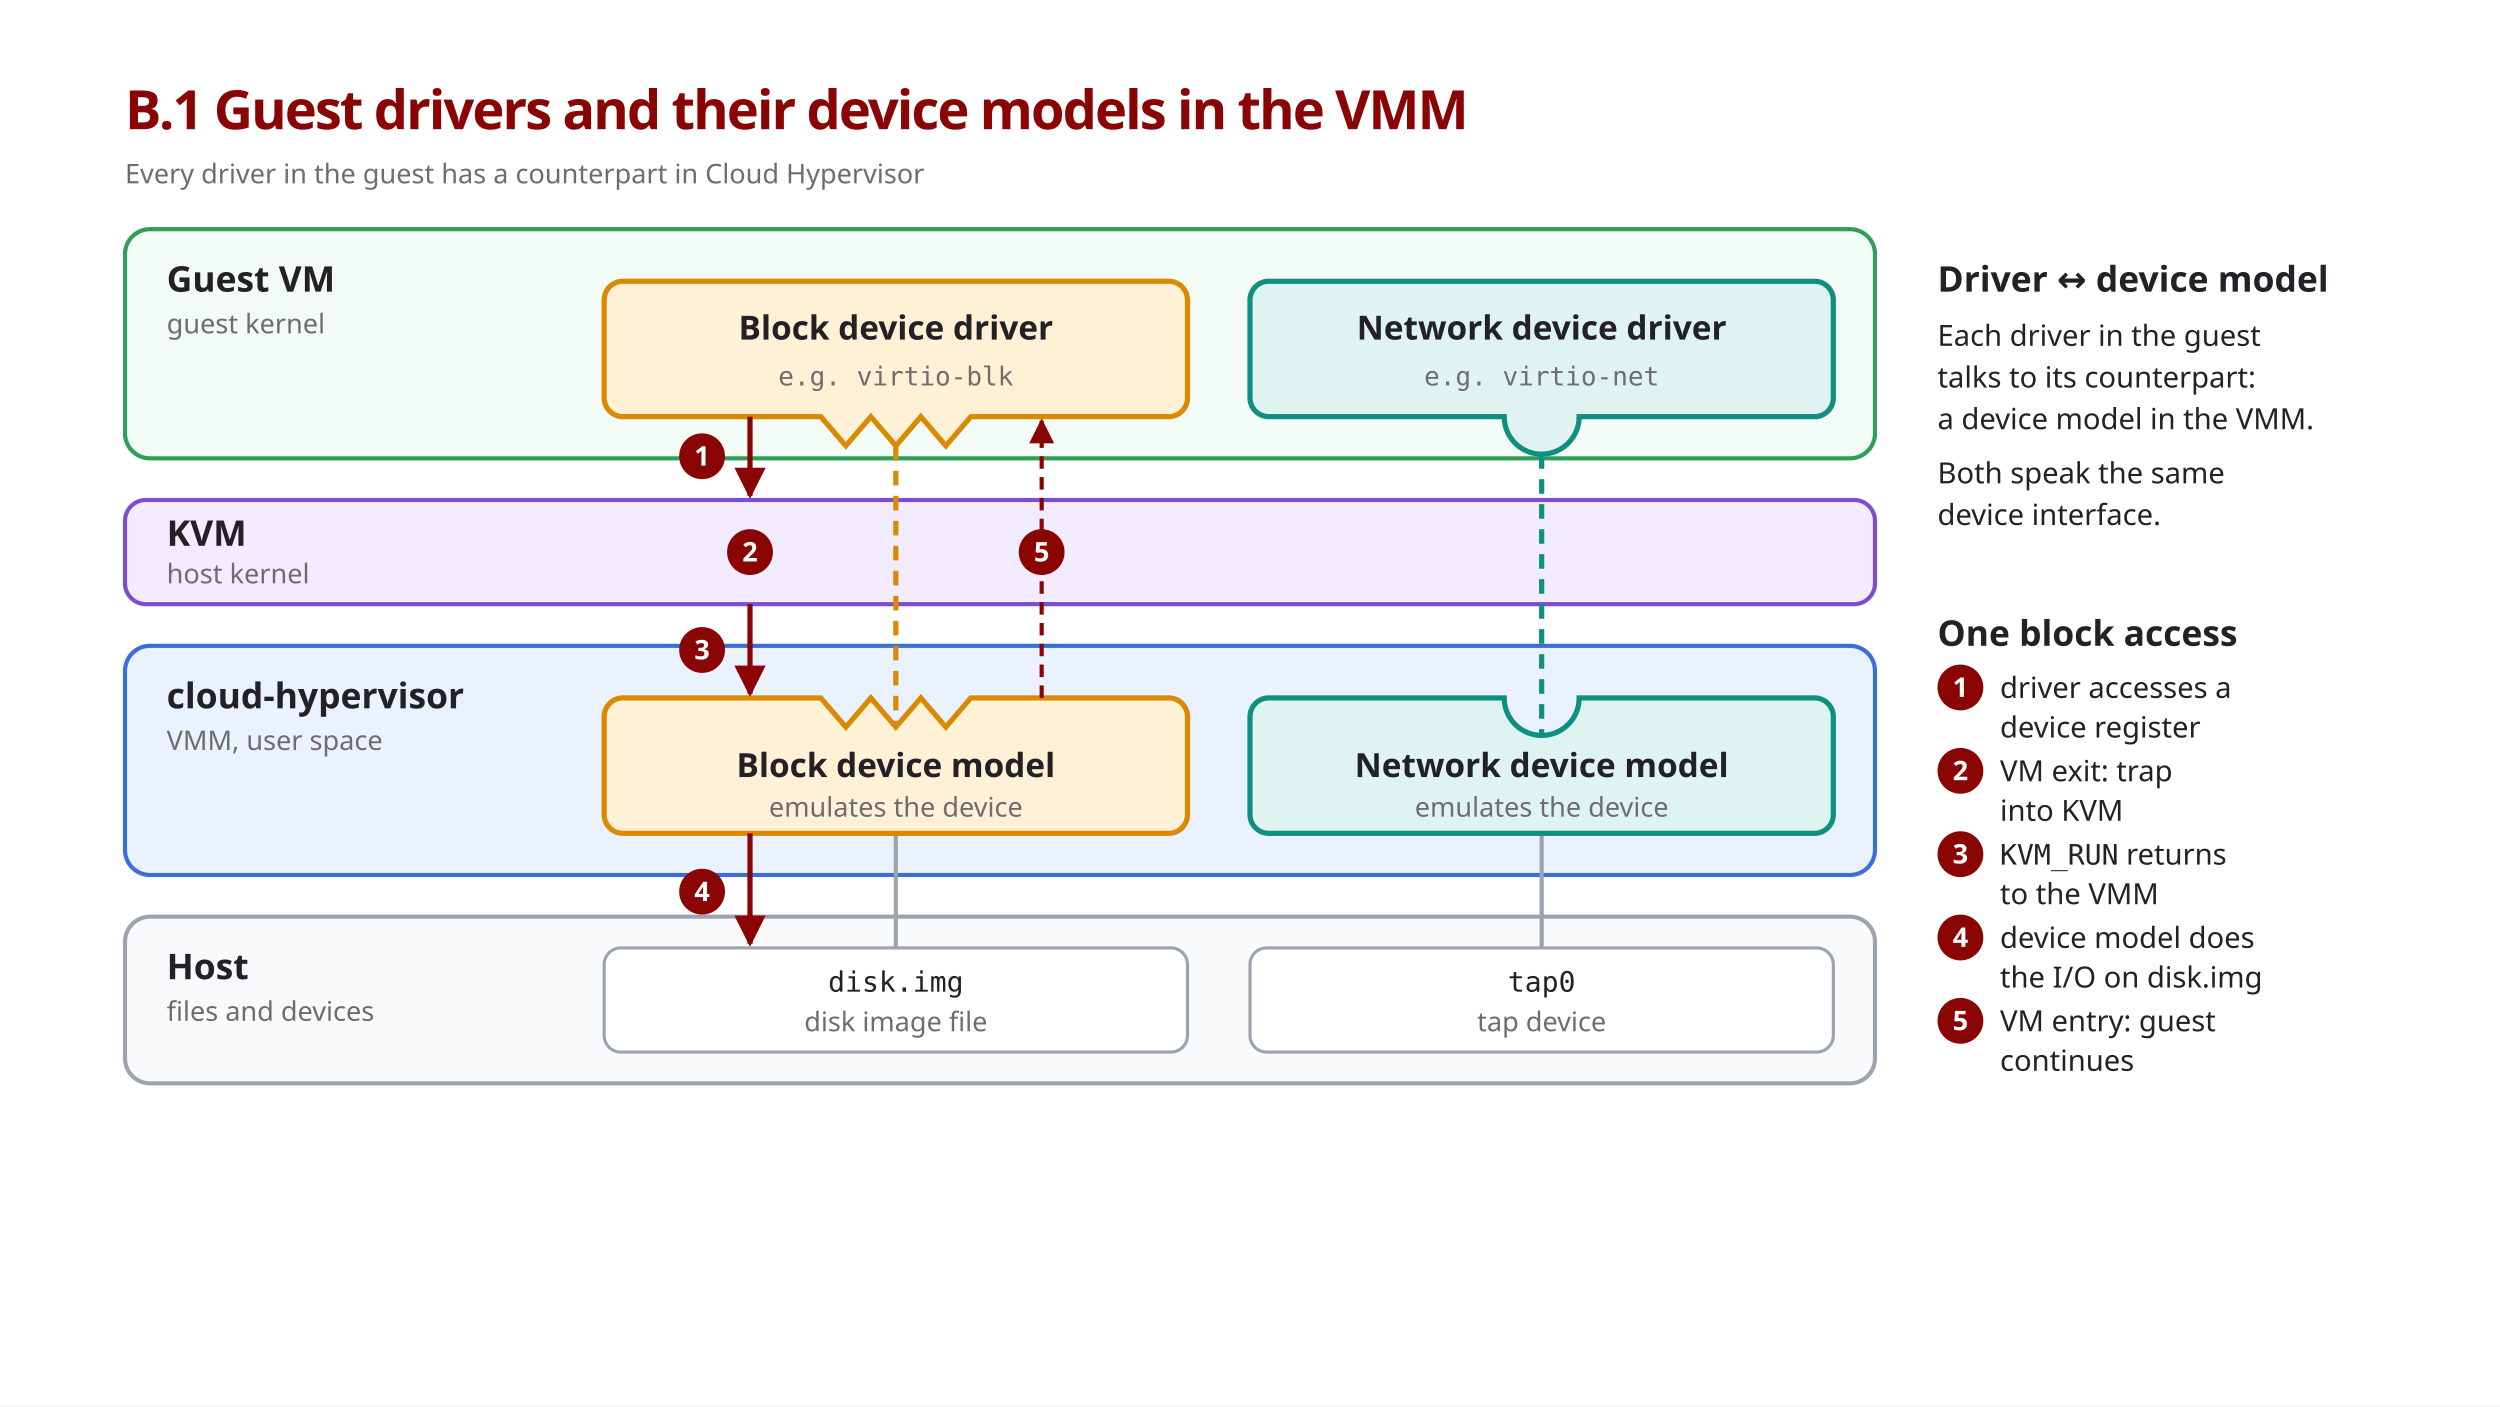
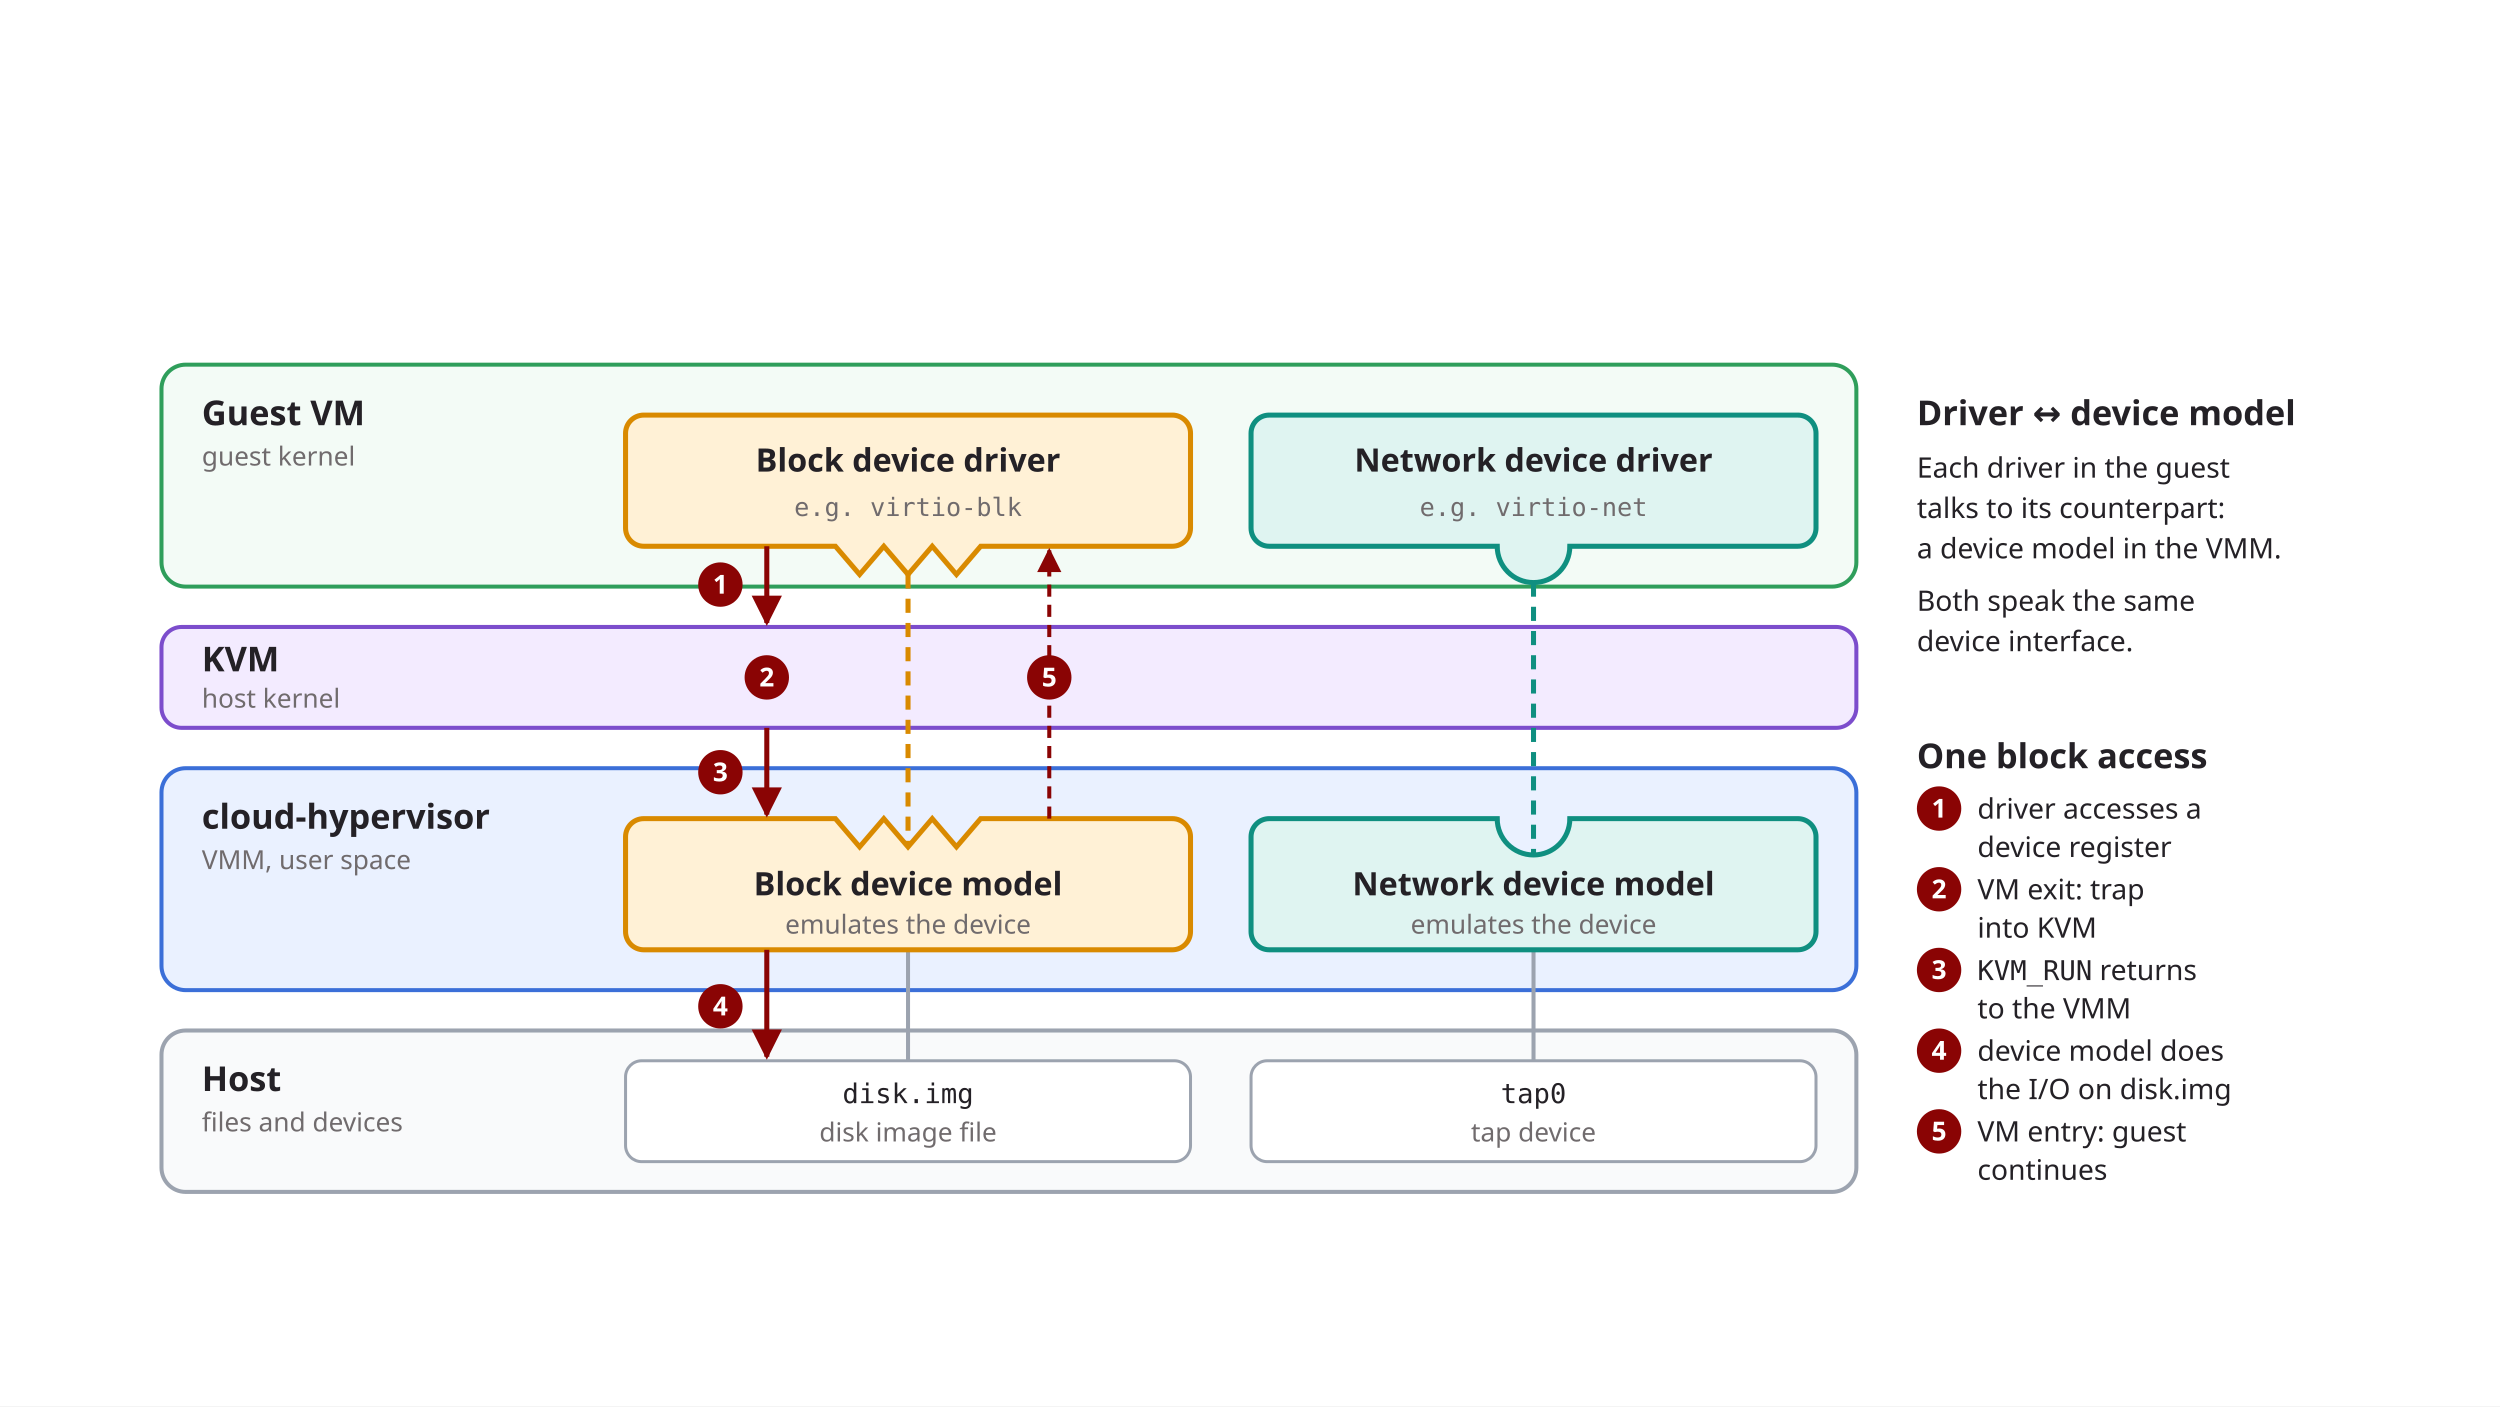
<svg xmlns="http://www.w3.org/2000/svg" viewBox="0 0 1200 675" font-family="'IBM Plex Sans', sans-serif">
  <style>
-     .title { font-size: 26px; font-weight: 600; fill: #8a0404; letter-spacing: -0.035em; }
    .h     { font-size: 17px; font-weight: 600; fill: #242126; }
    .lh    { font-size: 16px; font-weight: 600; fill: #242126; }
    .sub   { font-size: 13px; fill: #706b6d; }
    .t     { font-size: 14px; fill: #242126; }
    .mono  { font-family: 'Source Code Pro', monospace; font-size: 13.5px; fill: #242126; }
    .monos { font-family: 'Source Code Pro', monospace; font-size: 12.5px; fill: #706b6d; }
    .badge-t { font-size: 13px; font-weight: 600; fill: #ffffff; }

    .guest { fill: #f3fbf6; stroke: #2f9e5b; stroke-width: 2; }
    .kvm   { fill: #f3ebff; stroke: #7c4dcc; stroke-width: 2; }
    .ch    { fill: #eaf1ff; stroke: #3b6fd8; stroke-width: 2; }
    .host  { fill: #f9fafb; stroke: #9ca3af; stroke-width: 2; }
    .blk   { fill: #fff1d6; stroke: #d98a00; stroke-width: 2.5; }
    .net   { fill: #dff4f1; stroke: #0f8f80; stroke-width: 2.5; }
    .file  { fill: #ffffff; stroke: #9ca3af; stroke-width: 1.5; }
    .pair-blk { stroke: #d98a00; stroke-width: 2.5; stroke-dasharray: 7 5; }
    .pair-net { stroke: #0f8f80; stroke-width: 2.5; stroke-dasharray: 7 5; }
    .io    { stroke: #9ca3af; stroke-width: 2; }
    .trap  { stroke: #8a0404; stroke-width: 2.5; fill: none; marker-end: url(#arrow-red); }
    .back  { stroke: #8a0404; stroke-width: 2; fill: none; stroke-dasharray: 6 4; marker-end: url(#arrow-red); }
    .badge { fill: #8a0404; }
  </style>
  <defs>
    <marker id="arrow-red" viewBox="0 0 10 10" refX="9" refY="5" markerWidth="6" markerHeight="6" orient="auto">
      <path d="M0,0 L10,5 L0,10 z" fill="#8a0404" />
    </marker>
  </defs>
  <rect width="1200" height="675" fill="#ffffff" />
-   <text class="title" x="60" y="62">B.1 Guest drivers and their device models in the VMM</text>
-   <text class="sub" x="60" y="88" font-size="15">Every driver in the guest has a counterpart in Cloud Hypervisor</text>
-   <rect class="guest" x="60" y="110" width="840" height="110" rx="12" />
-   <text class="h" x="80" y="140">Guest VM</text>
-   <text class="sub" x="80" y="160">guest kernel</text>
-   <rect class="kvm" x="60" y="240" width="840" height="50" rx="10" />
-   <text class="h" x="80" y="262">KVM</text>
-   <text class="sub" x="80" y="280">host kernel</text>
-   <rect class="ch" x="60" y="310" width="840" height="110" rx="12" />
-   <text class="h" x="80" y="340">cloud-hypervisor</text>
-   <text class="sub" x="80" y="360">VMM, user space</text>
-   <rect class="host" x="60" y="440" width="840" height="80" rx="12" />
-   <text class="h" x="80" y="470">Host</text>
-   <text class="sub" x="80" y="490">files and devices</text>
-   <line class="pair-blk" x1="430" y1="214" x2="430" y2="349" />
-   <line class="pair-net" x1="740" y1="218" x2="740" y2="353" />
-   <line class="io" x1="430" y1="400" x2="430" y2="455" />
-   <line class="io" x1="740" y1="400" x2="740" y2="455" />
-   <path class="blk" d="M299,135 H561 A9,9 0 0 1 570,144 V191 A9,9 0 0 1 561,200 H466 L454,214 L442,200 L430,214 L418,200 L406,214 L394,200 H299 A9,9 0 0 1 290,191 V144 A9,9 0 0 1 299,135 Z" />
-   <text class="lh" x="430" y="163" text-anchor="middle">Block device driver</text>
-   <text class="monos" x="430" y="185" text-anchor="middle">e.g. virtio-blk</text>
-   <path class="net" d="M609,135 H871 A9,9 0 0 1 880,144 V191 A9,9 0 0 1 871,200 H758 A18,18 0 0 1 722,200 H609 A9,9 0 0 1 600,191 V144 A9,9 0 0 1 609,135 Z" />
-   <text class="lh" x="740" y="163" text-anchor="middle">Network device driver</text>
-   <text class="monos" x="740" y="185" text-anchor="middle">e.g. virtio-net</text>
-   <path class="blk" d="M299,335 H394 L406,349 L418,335 L430,349 L442,335 L454,349 L466,335 H561 A9,9 0 0 1 570,344 V391 A9,9 0 0 1 561,400 H299 A9,9 0 0 1 290,391 V344 A9,9 0 0 1 299,335 Z" />
-   <text class="lh" x="430" y="373" text-anchor="middle">Block device model</text>
-   <text class="sub" x="430" y="392" text-anchor="middle">emulates the device</text>
-   <path class="net" d="M609,335 H722 A18,18 0 0 0 758,335 H871 A9,9 0 0 1 880,344 V391 A9,9 0 0 1 871,400 H609 A9,9 0 0 1 600,391 V344 A9,9 0 0 1 609,335 Z" />
-   <text class="lh" x="740" y="373" text-anchor="middle">Network device model</text>
-   <text class="sub" x="740" y="392" text-anchor="middle">emulates the device</text>
-   <rect class="file" x="290" y="455" width="280" height="50" rx="8" />
-   <text class="mono" x="430" y="476" text-anchor="middle">disk.img</text>
-   <text class="sub" x="430" y="495" text-anchor="middle">disk image file</text>
-   <rect class="file" x="600" y="455" width="280" height="50" rx="8" />
-   <text class="mono" x="740" y="476" text-anchor="middle">tap0</text>
-   <text class="sub" x="740" y="495" text-anchor="middle">tap device</text>
-   <text class="h" x="930" y="140">Driver ↔ device model</text>
-   <text class="t" x="930" y="166">Each driver in the guest</text>
-   <text class="t" x="930" y="186">talks to its counterpart:</text>
-   <text class="t" x="930" y="206">a device model in the VMM.</text>
-   <text class="t" x="930" y="232">Both speak the same</text>
-   <text class="t" x="930" y="252">device interface.</text>
-   <line class="trap" x1="360" y1="200" x2="360" y2="238" />
-   <line class="trap" x1="360" y1="290" x2="360" y2="333" />
-   <line class="trap" x1="360" y1="400" x2="360" y2="453" />
-   <line class="back" x1="500" y1="335" x2="500" y2="202" />
-   <circle class="badge" cx="337" cy="219" r="11" />
-   <text class="badge-t" x="337" y="223.5" text-anchor="middle">1</text>
-   <circle class="badge" cx="360" cy="265" r="11" />
-   <text class="badge-t" x="360" y="269.5" text-anchor="middle">2</text>
-   <circle class="badge" cx="337" cy="312" r="11" />
-   <text class="badge-t" x="337" y="316.5" text-anchor="middle">3</text>
-   <circle class="badge" cx="337" cy="428" r="11" />
-   <text class="badge-t" x="337" y="432.5" text-anchor="middle">4</text>
-   <circle class="badge" cx="500" cy="265" r="11" />
-   <text class="badge-t" x="500" y="269.5" text-anchor="middle">5</text>
-   <text class="h" x="930" y="310">One block access</text>
-   <circle class="badge" cx="941" cy="330" r="11" />
-   <text class="badge-t" x="941" y="334.5" text-anchor="middle">1</text>
-   <text class="t" x="960" y="335">driver accesses a</text>
-   <text class="t" x="960" y="354">device register</text>
-   <circle class="badge" cx="941" cy="370" r="11" />
-   <text class="badge-t" x="941" y="374.5" text-anchor="middle">2</text>
-   <text class="t" x="960" y="375">VM exit: trap</text>
-   <text class="t" x="960" y="394">into KVM</text>
-   <circle class="badge" cx="941" cy="410" r="11" />
-   <text class="badge-t" x="941" y="414.5" text-anchor="middle">3</text>
-   <text class="t" x="960" y="415">
-     <tspan class="mono">KVM_RUN</tspan> returns</text>
-   <text class="t" x="960" y="434">to the VMM</text>
-   <circle class="badge" cx="941" cy="450" r="11" />
-   <text class="badge-t" x="941" y="454.5" text-anchor="middle">4</text>
-   <text class="t" x="960" y="455">device model does</text>
-   <text class="t" x="960" y="474">the I/O on disk.img</text>
-   <circle class="badge" cx="941" cy="490" r="11" />
-   <text class="badge-t" x="941" y="494.5" text-anchor="middle">5</text>
-   <text class="t" x="960" y="495">VM entry: guest</text>
-   <text class="t" x="960" y="514">continues</text>
+   <g transform="translate(19.4 68.5) scale(0.9685)">
+     <rect class="guest" x="60" y="110" width="840" height="110" rx="12" />
+     <text class="h" x="80" y="140">Guest VM</text>
+     <text class="sub" x="80" y="160">guest kernel</text>
+     <rect class="kvm" x="60" y="240" width="840" height="50" rx="10" />
+     <text class="h" x="80" y="262">KVM</text>
+     <text class="sub" x="80" y="280">host kernel</text>
+     <rect class="ch" x="60" y="310" width="840" height="110" rx="12" />
+     <text class="h" x="80" y="340">cloud-hypervisor</text>
+     <text class="sub" x="80" y="360">VMM, user space</text>
+     <rect class="host" x="60" y="440" width="840" height="80" rx="12" />
+     <text class="h" x="80" y="470">Host</text>
+     <text class="sub" x="80" y="490">files and devices</text>
+     <line class="pair-blk" x1="430" y1="214" x2="430" y2="349" />
+     <line class="pair-net" x1="740" y1="218" x2="740" y2="353" />
+     <line class="io" x1="430" y1="400" x2="430" y2="455" />
+     <line class="io" x1="740" y1="400" x2="740" y2="455" />
+     <path class="blk" d="M299,135 H561 A9,9 0 0 1 570,144 V191 A9,9 0 0 1 561,200 H466 L454,214 L442,200 L430,214 L418,200 L406,214 L394,200 H299 A9,9 0 0 1 290,191 V144 A9,9 0 0 1 299,135 Z" />
+     <text class="lh" x="430" y="163" text-anchor="middle">Block device driver</text>
+     <text class="monos" x="430" y="185" text-anchor="middle">e.g. virtio-blk</text>
+     <path class="net" d="M609,135 H871 A9,9 0 0 1 880,144 V191 A9,9 0 0 1 871,200 H758 A18,18 0 0 1 722,200 H609 A9,9 0 0 1 600,191 V144 A9,9 0 0 1 609,135 Z" />
+     <text class="lh" x="740" y="163" text-anchor="middle">Network device driver</text>
+     <text class="monos" x="740" y="185" text-anchor="middle">e.g. virtio-net</text>
+     <path class="blk" d="M299,335 H394 L406,349 L418,335 L430,349 L442,335 L454,349 L466,335 H561 A9,9 0 0 1 570,344 V391 A9,9 0 0 1 561,400 H299 A9,9 0 0 1 290,391 V344 A9,9 0 0 1 299,335 Z" />
+     <text class="lh" x="430" y="373" text-anchor="middle">Block device model</text>
+     <text class="sub" x="430" y="392" text-anchor="middle">emulates the device</text>
+     <path class="net" d="M609,335 H722 A18,18 0 0 0 758,335 H871 A9,9 0 0 1 880,344 V391 A9,9 0 0 1 871,400 H609 A9,9 0 0 1 600,391 V344 A9,9 0 0 1 609,335 Z" />
+     <text class="lh" x="740" y="373" text-anchor="middle">Network device model</text>
+     <text class="sub" x="740" y="392" text-anchor="middle">emulates the device</text>
+     <rect class="file" x="290" y="455" width="280" height="50" rx="8" />
+     <text class="mono" x="430" y="476" text-anchor="middle">disk.img</text>
+     <text class="sub" x="430" y="495" text-anchor="middle">disk image file</text>
+     <rect class="file" x="600" y="455" width="280" height="50" rx="8" />
+     <text class="mono" x="740" y="476" text-anchor="middle">tap0</text>
+     <text class="sub" x="740" y="495" text-anchor="middle">tap device</text>
+     <text class="h" x="930" y="140">Driver ↔ device model</text>
+     <text class="t" x="930" y="166">Each driver in the guest</text>
+     <text class="t" x="930" y="186">talks to its counterpart:</text>
+     <text class="t" x="930" y="206">a device model in the VMM.</text>
+     <text class="t" x="930" y="232">Both speak the same</text>
+     <text class="t" x="930" y="252">device interface.</text>
+     <line class="trap" x1="360" y1="200" x2="360" y2="238" />
+     <line class="trap" x1="360" y1="290" x2="360" y2="333" />
+     <line class="trap" x1="360" y1="400" x2="360" y2="453" />
+     <line class="back" x1="500" y1="335" x2="500" y2="202" />
+     <circle class="badge" cx="337" cy="219" r="11" />
+     <text class="badge-t" x="337" y="223.5" text-anchor="middle">1</text>
+     <circle class="badge" cx="360" cy="265" r="11" />
+     <text class="badge-t" x="360" y="269.5" text-anchor="middle">2</text>
+     <circle class="badge" cx="337" cy="312" r="11" />
+     <text class="badge-t" x="337" y="316.5" text-anchor="middle">3</text>
+     <circle class="badge" cx="337" cy="428" r="11" />
+     <text class="badge-t" x="337" y="432.5" text-anchor="middle">4</text>
+     <circle class="badge" cx="500" cy="265" r="11" />
+     <text class="badge-t" x="500" y="269.5" text-anchor="middle">5</text>
+     <text class="h" x="930" y="310">One block access</text>
+     <circle class="badge" cx="941" cy="330" r="11" />
+     <text class="badge-t" x="941" y="334.5" text-anchor="middle">1</text>
+     <text class="t" x="960" y="335">driver accesses a</text>
+     <text class="t" x="960" y="354">device register</text>
+     <circle class="badge" cx="941" cy="370" r="11" />
+     <text class="badge-t" x="941" y="374.5" text-anchor="middle">2</text>
+     <text class="t" x="960" y="375">VM exit: trap</text>
+     <text class="t" x="960" y="394">into KVM</text>
+     <circle class="badge" cx="941" cy="410" r="11" />
+     <text class="badge-t" x="941" y="414.5" text-anchor="middle">3</text>
+     <text class="t" x="960" y="415">
+       <tspan class="mono">KVM_RUN</tspan> returns</text>
+     <text class="t" x="960" y="434">to the VMM</text>
+     <circle class="badge" cx="941" cy="450" r="11" />
+     <text class="badge-t" x="941" y="454.5" text-anchor="middle">4</text>
+     <text class="t" x="960" y="455">device model does</text>
+     <text class="t" x="960" y="474">the I/O on disk.img</text>
+     <circle class="badge" cx="941" cy="490" r="11" />
+     <text class="badge-t" x="941" y="494.5" text-anchor="middle">5</text>
+     <text class="t" x="960" y="495">VM entry: guest</text>
+     <text class="t" x="960" y="514">continues</text>
+   </g>
</svg>
